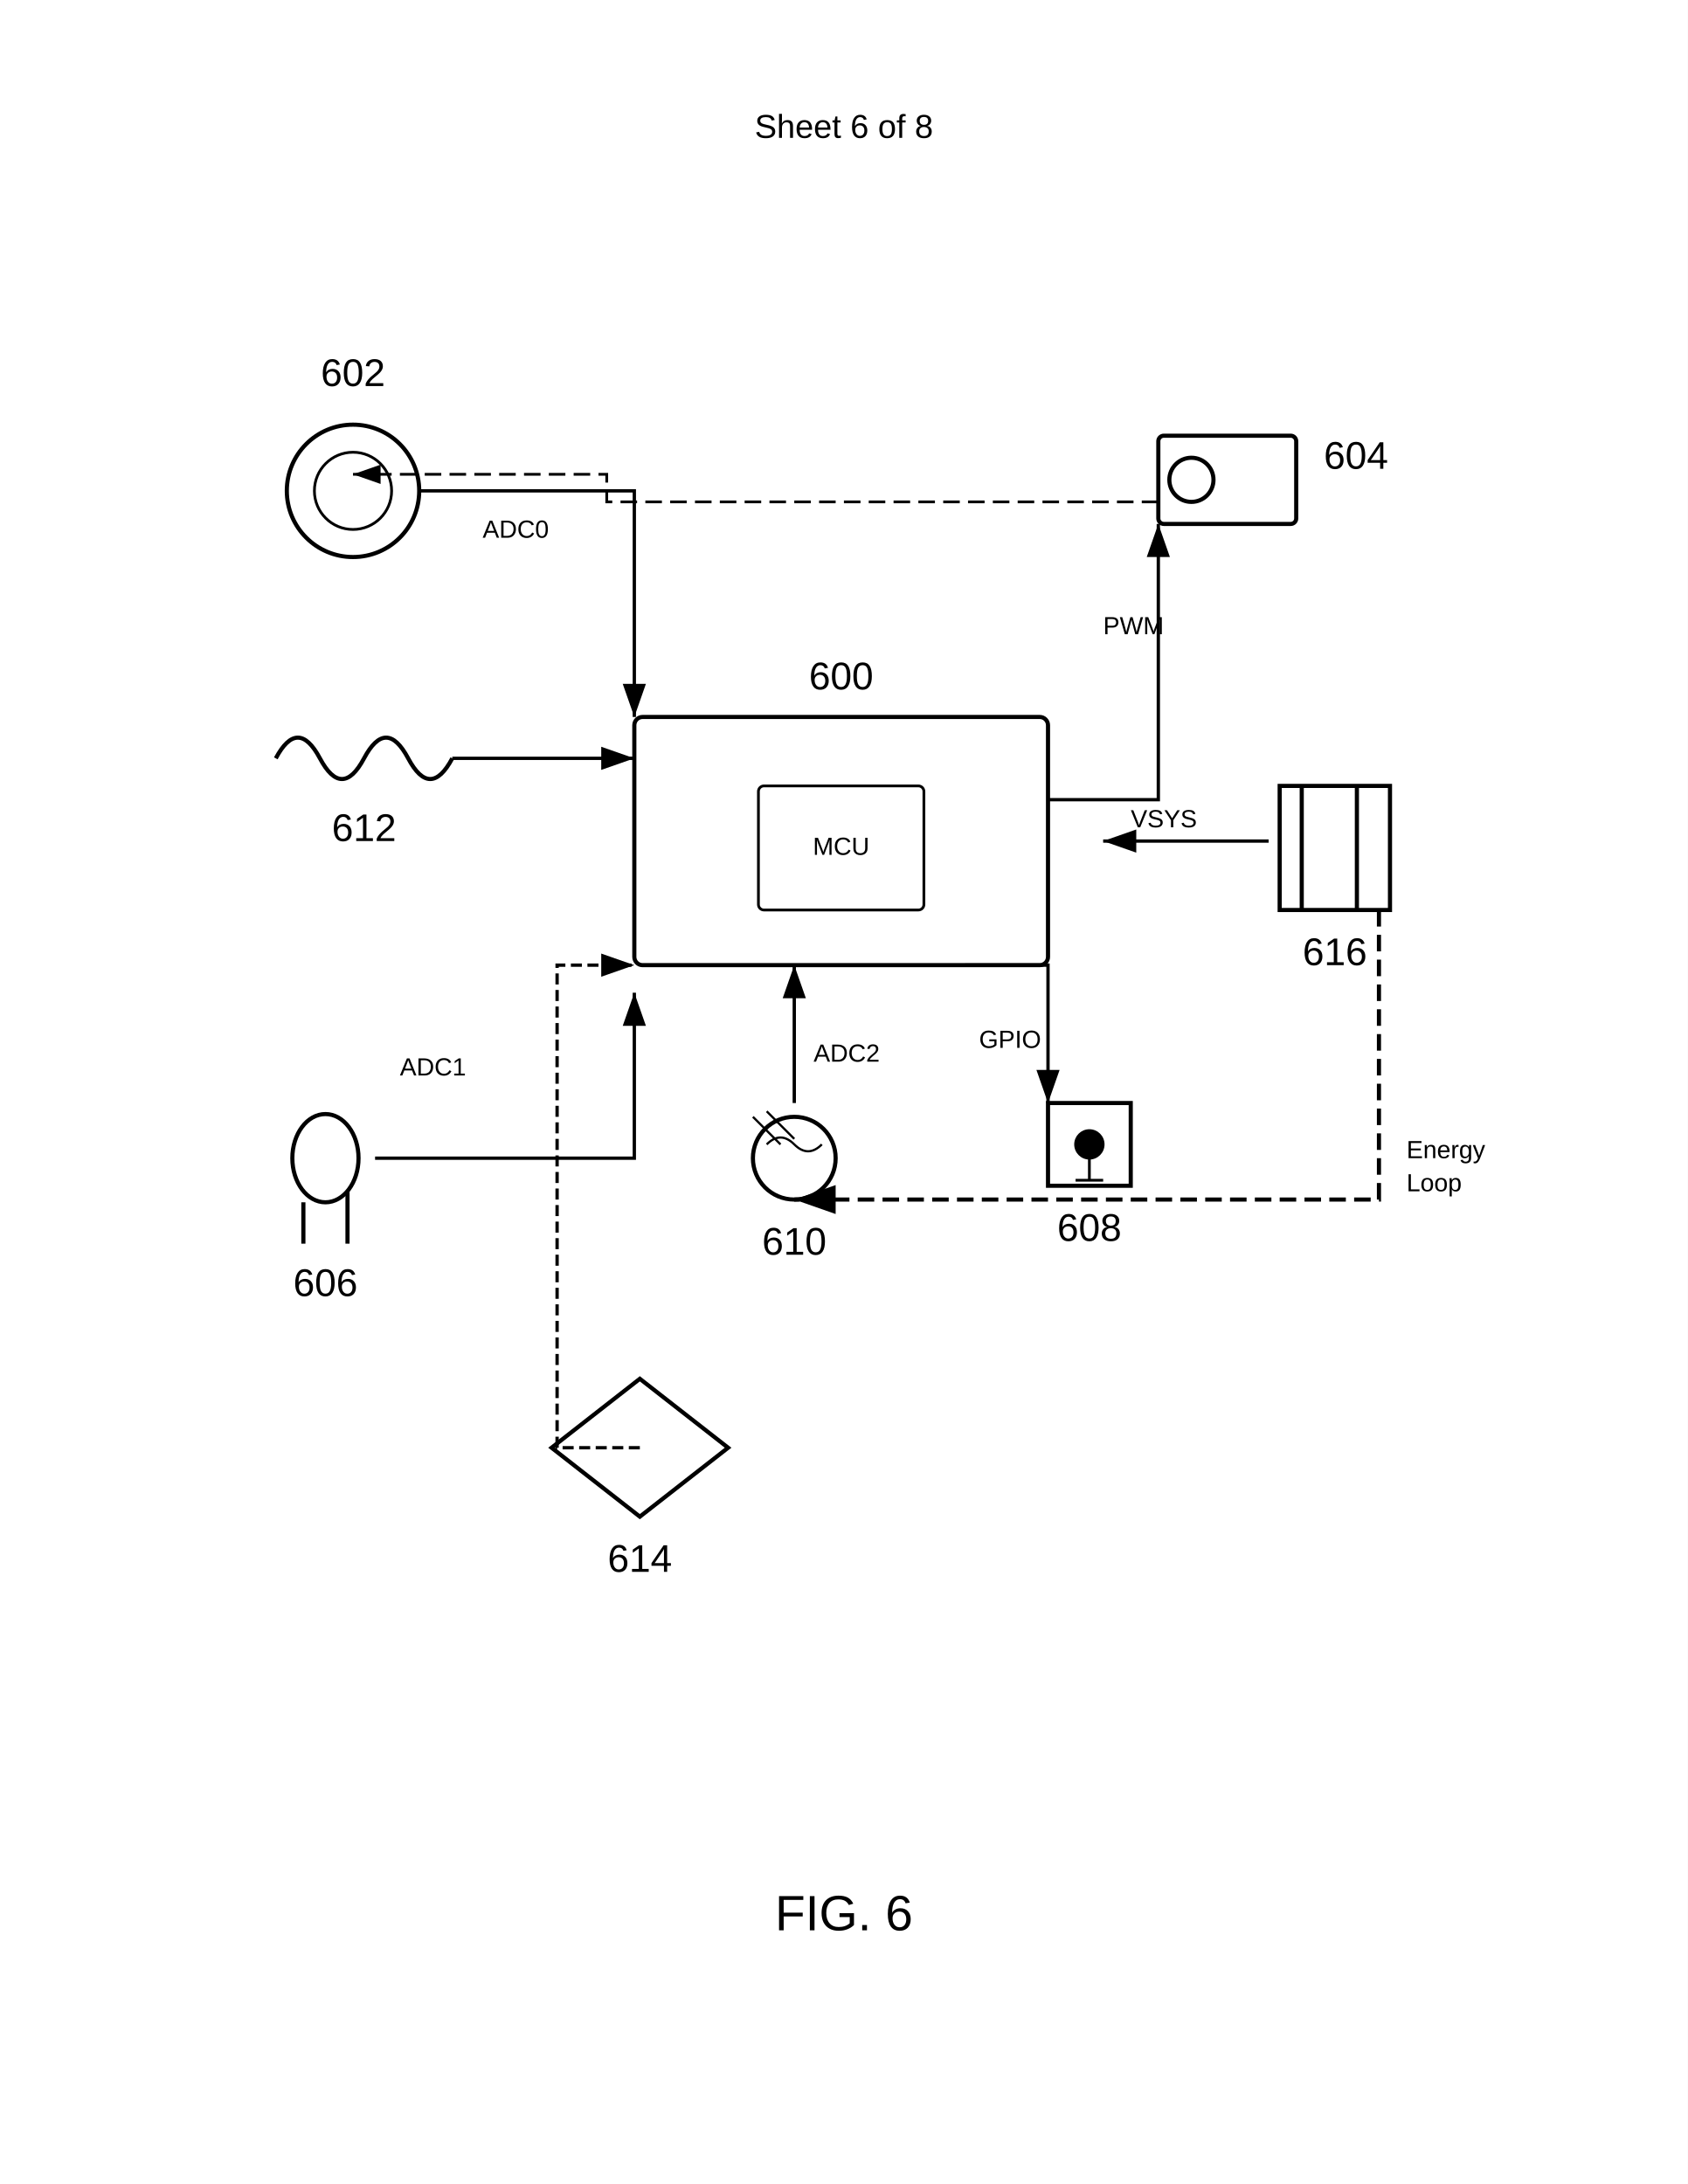
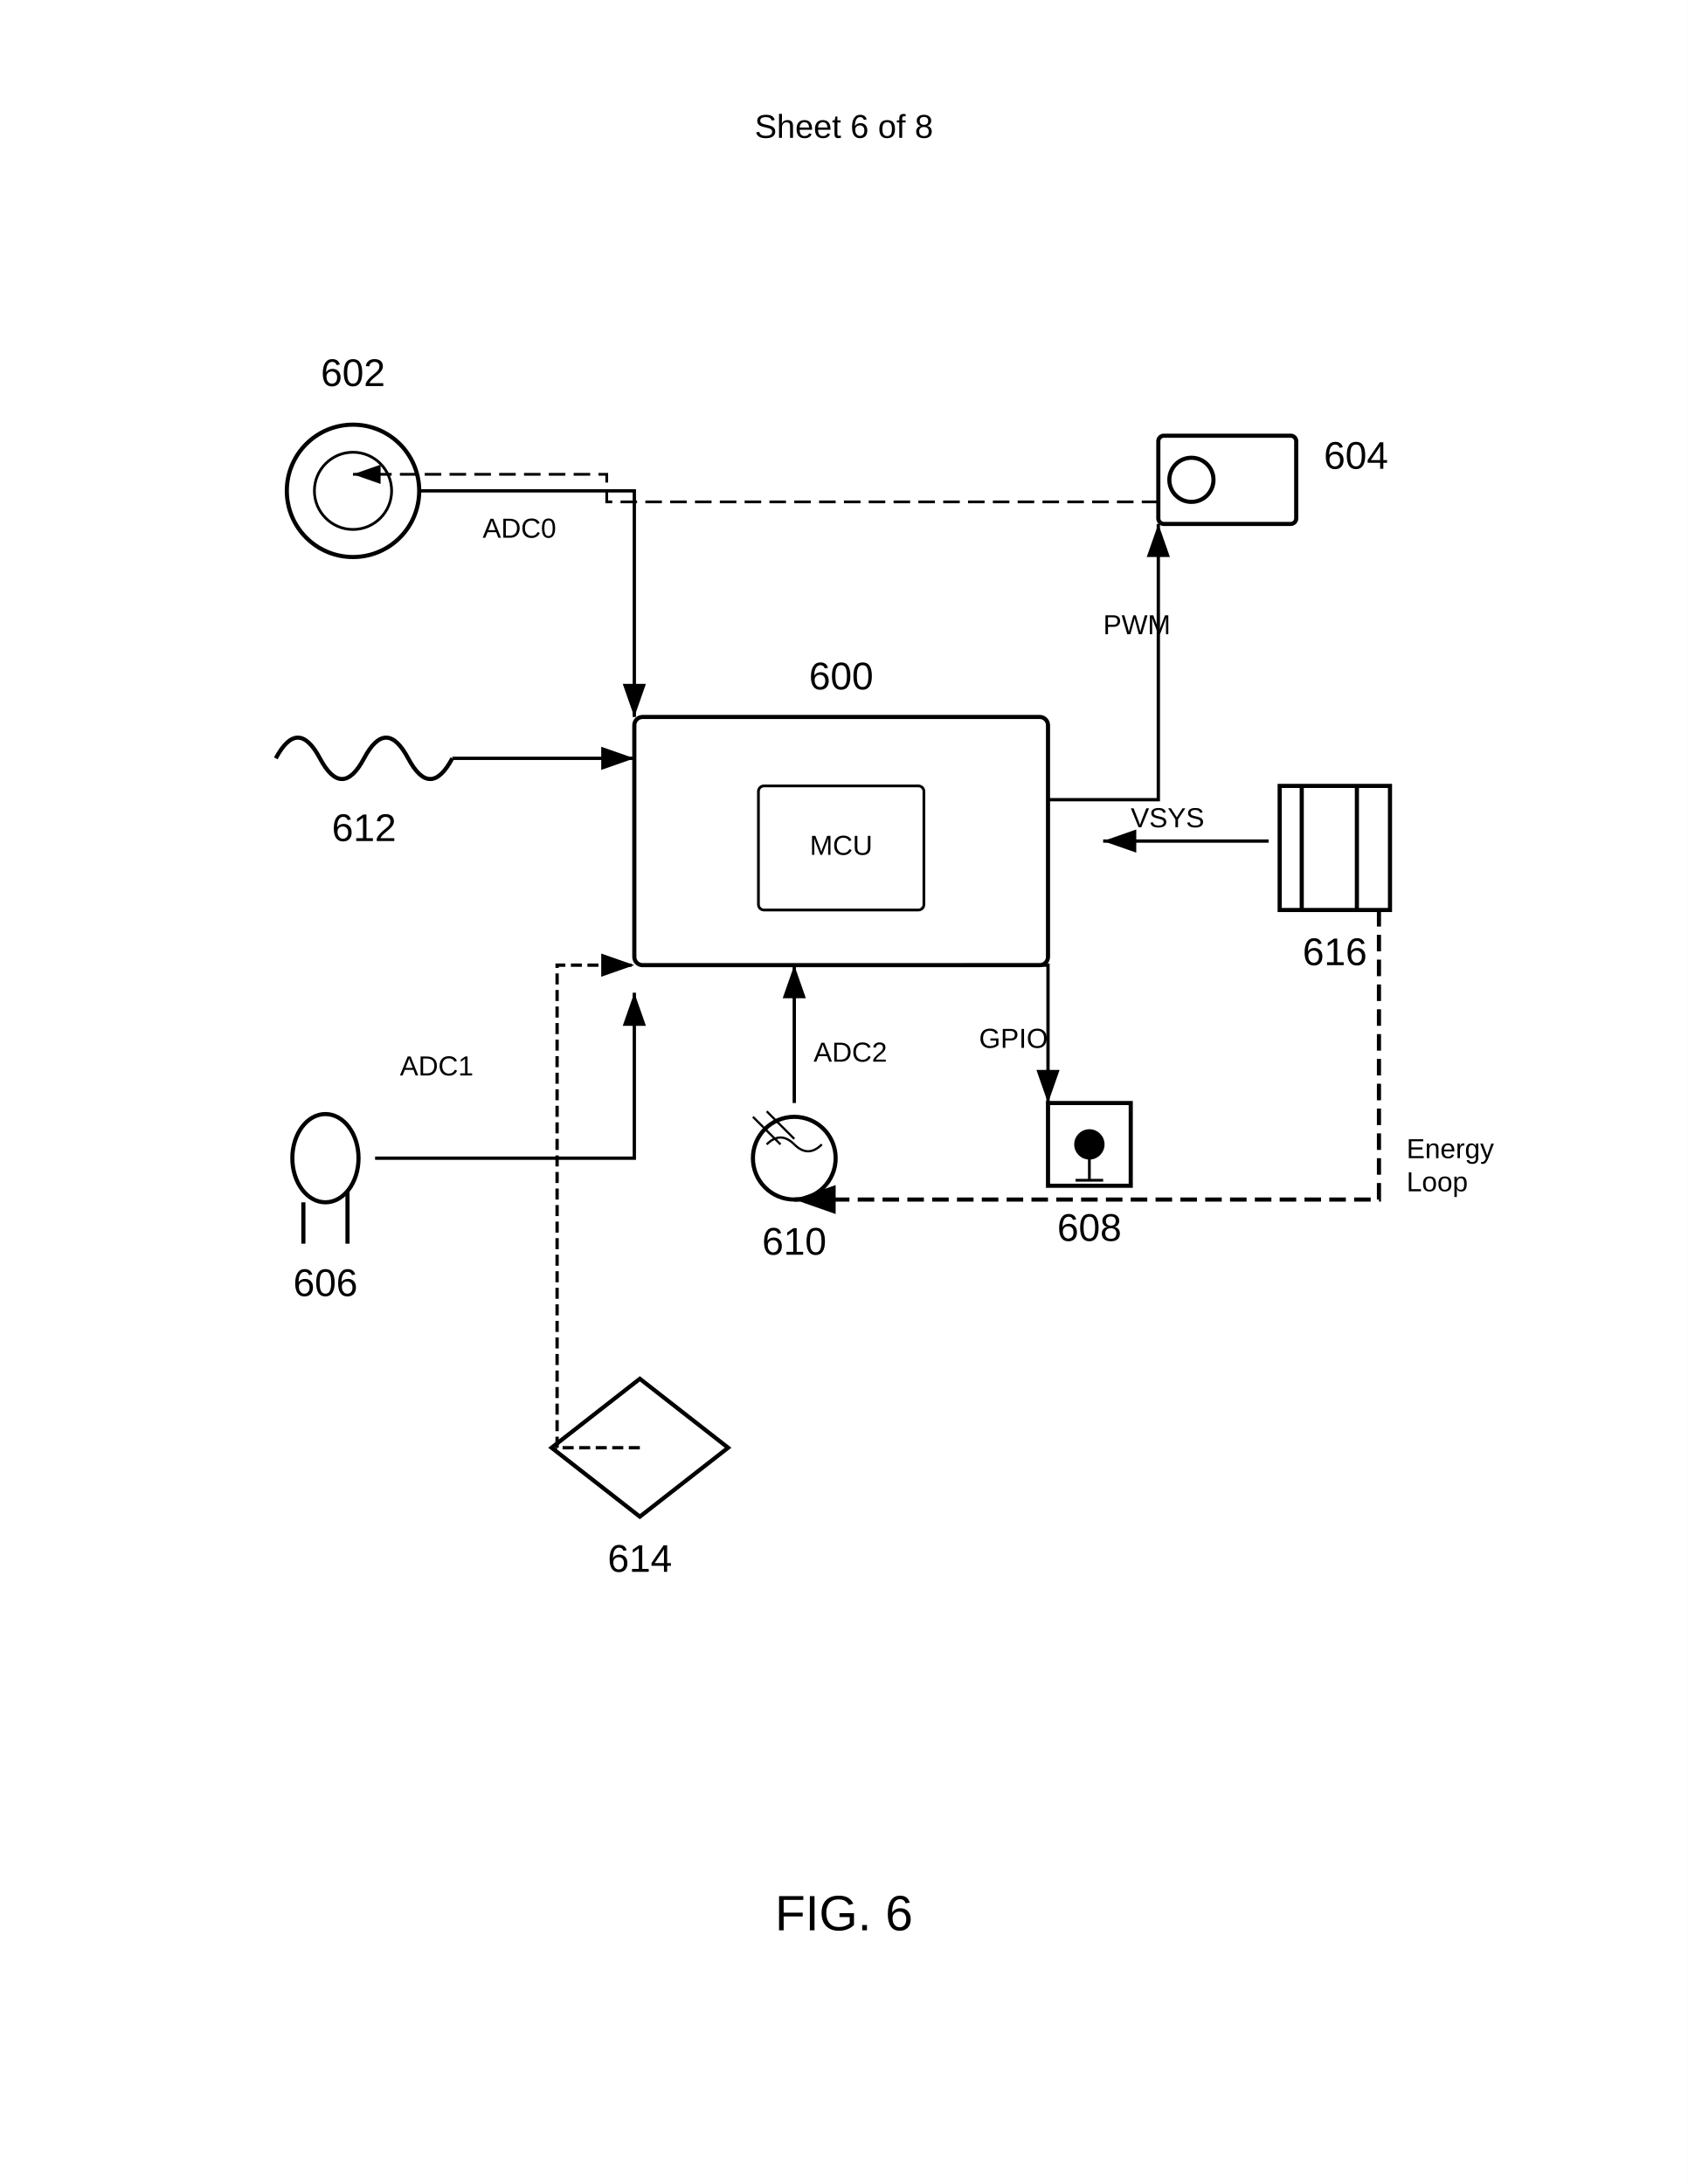
<svg xmlns="http://www.w3.org/2000/svg" width="612" height="792" viewBox="0 0 612 792">
  <rect width="100%" height="100%" fill="#fff" />
  <text x="306" y="50" font-family="Arial" font-size="12" text-anchor="middle" fill="#000">Sheet 6 of 8</text>
  <g transform="translate(230 260)">
    <rect width="150" height="90" rx="3" ry="3" fill="none" stroke="#000" stroke-width="1.5" />
    <rect x="45" y="25" width="60" height="45" rx="2" ry="2" fill="none" stroke="#000" />
-     <text x="75" y="50" font-family="Arial" font-size="9" text-anchor="middle" fill="#000">MCU</text>
+     <text x="75" y="50" font-family="Arial" font-size="10" text-anchor="middle" fill="#000">MCU</text>
    <text x="75" y="-10" font-family="Arial" font-size="14" font-weight="normal" text-anchor="middle" fill="#000">600</text>
  </g>
  <g transform="translate(100 150)">
    <circle cx="28" cy="28" r="24" fill="none" stroke="#000" stroke-width="1.5" />
    <circle cx="28" cy="28" r="14" fill="none" stroke="#000" />
    <text x="28" y="-10" font-family="Arial" font-size="14" font-weight="normal" text-anchor="middle" fill="#000">602</text>
  </g>
  <g transform="translate(420 150)">
    <rect y="8" width="50" height="32" rx="2" ry="2" fill="none" stroke="#000" stroke-width="1.5" />
    <circle cx="12" cy="24" r="8" fill="none" stroke="#000" stroke-width="1.5" />
    <text x="60" y="20" font-family="Arial" font-size="14" font-weight="normal" fill="#000">604</text>
  </g>
  <g transform="translate(100 400)">
    <ellipse cx="18" cy="20" rx="12" ry="16" fill="none" stroke="#000" stroke-width="1.5" />
    <path stroke="#000" stroke-width="1.5" d="M10 36v15m16-19v19" />
    <text x="18" y="70" font-family="Arial" font-size="14" font-weight="normal" text-anchor="middle" fill="#000">606</text>
  </g>
  <g transform="translate(380 400)">
    <rect width="30" height="30" fill="none" stroke="#000" stroke-width="1.5" />
    <circle cx="15" cy="15" r="5" stroke="#000" />
    <path d="M15 20v8M10 28h10" stroke="#000" stroke-width="1" />
    <text x="15" y="50" font-family="Arial" font-size="14" font-weight="normal" text-anchor="middle" fill="#000">608</text>
  </g>
  <g transform="translate(270 400)">
    <circle cx="18" cy="20" r="15" fill="none" stroke="#000" stroke-width="1.5" />
    <path d="M8 15q5-5 10 0t10 0" fill="none" stroke="#000" stroke-width=".8" />
    <path d="M3 5l10 10M8 3l10 10" stroke="#000" stroke-width="0.8" />
    <text x="18" y="55" font-family="Arial" font-size="14" font-weight="normal" text-anchor="middle" fill="#000">610</text>
  </g>
  <g transform="translate(100 260)">
    <path d="M0 15q8-15 16 0t16 0 16 0 16 0" fill="none" stroke="#000" stroke-width="1.5" />
    <text x="32" y="45" font-family="Arial" font-size="14" font-weight="normal" text-anchor="middle" fill="#000">612</text>
  </g>
  <g transform="translate(200 500)">
    <path fill="none" stroke="#000" stroke-width="1.5" d="m32 0 32 25-32 25-32-25z" />
    <text x="32" y="70" font-family="Arial" font-size="14" font-weight="normal" text-anchor="middle" fill="#000">614</text>
  </g>
  <g transform="translate(460 280)">
    <rect x="4" y="5" width="40" height="45" fill="none" stroke="#000" stroke-width="1.5" />
    <path d="M12 5v45M32 5v45" stroke="#000" stroke-width="1.5" />
    <text x="24" y="70" font-family="Arial" font-size="14" font-weight="normal" text-anchor="middle" fill="#000">616</text>
  </g>
  <defs>
    <marker id="arrow" markerWidth="10" markerHeight="7" refX="10" refY="3.5" orient="auto">
      <polygon points="0 0, 10 3.5, 0 7" fill="#000" />
    </marker>
  </defs>
  <path d="M152 178h78v82" stroke="#000" stroke-width="1.2" marker-end="url(#arrow)" fill="none" />
-   <text x="175" y="195" font-family="Arial" font-size="9" fill="#000">ADC0</text>
+   <text x="175" y="195" font-family="Arial" font-size="10" fill="#000">ADC0</text>
  <path d="M164 275h66" stroke="#000" stroke-width="1.2" marker-end="url(#arrow)" fill="none" />
  <path d="M380 290h40v-100" stroke="#000" stroke-width="1.2" marker-end="url(#arrow)" fill="none" />
-   <text x="400" y="230" font-family="Arial" font-size="9" fill="#000">PWM</text>
+   <text x="400" y="230" font-family="Arial" font-size="10" fill="#000">PWM</text>
  <path d="M136 420h94v-60" stroke="#000" stroke-width="1.2" marker-end="url(#arrow)" fill="none" />
-   <text x="145" y="390" font-family="Arial" font-size="9" fill="#000">ADC1</text>
+   <text x="145" y="390" font-family="Arial" font-size="10" fill="#000">ADC1</text>
  <path d="M288 400v-50" stroke="#000" stroke-width="1.2" marker-end="url(#arrow)" fill="none" />
-   <text x="295" y="385" font-family="Arial" font-size="9" fill="#000">ADC2</text>
+   <text x="295" y="385" font-family="Arial" font-size="10" fill="#000">ADC2</text>
  <path d="M350 350h30v50" stroke="#000" stroke-width="1.2" marker-end="url(#arrow)" fill="none" />
-   <text x="355" y="380" font-family="Arial" font-size="9" fill="#000">GPIO</text>
+   <text x="355" y="380" font-family="Arial" font-size="10" fill="#000">GPIO</text>
  <path d="M460 305h-60" stroke="#000" stroke-width="1.2" marker-end="url(#arrow)" fill="none" />
-   <text x="410" y="300" font-family="Arial" font-size="9" fill="#000">VSYS</text>
+   <text x="410" y="300" font-family="Arial" font-size="10" fill="#000">VSYS</text>
  <path d="M232 525h-30v-175h28" stroke="#000" stroke-width="1.2" stroke-dasharray="4,2" marker-end="url(#arrow)" fill="none" />
  <path d="M420 182h-200v-10h-92" stroke="#000" stroke-width="1" stroke-dasharray="6,3" marker-end="url(#arrow)" fill="none" />
  <path d="M500 330v105H288" stroke="#000" stroke-width="1.5" stroke-dasharray="6,3" marker-end="url(#arrow)" fill="none" />
-   <text x="510" y="420" font-family="Arial" font-size="9" fill="#000">Energy</text>
-   <text x="510" y="432" font-family="Arial" font-size="9" fill="#000">Loop</text>
+   <text x="510" y="420" font-family="Arial" font-size="10" fill="#000">Energy</text>
+   <text x="510" y="432" font-family="Arial" font-size="10" fill="#000">Loop</text>
  <text x="306" y="700" font-family="Arial" font-size="18" font-weight="normal" text-anchor="middle" fill="#000">FIG. 6</text>
</svg>
